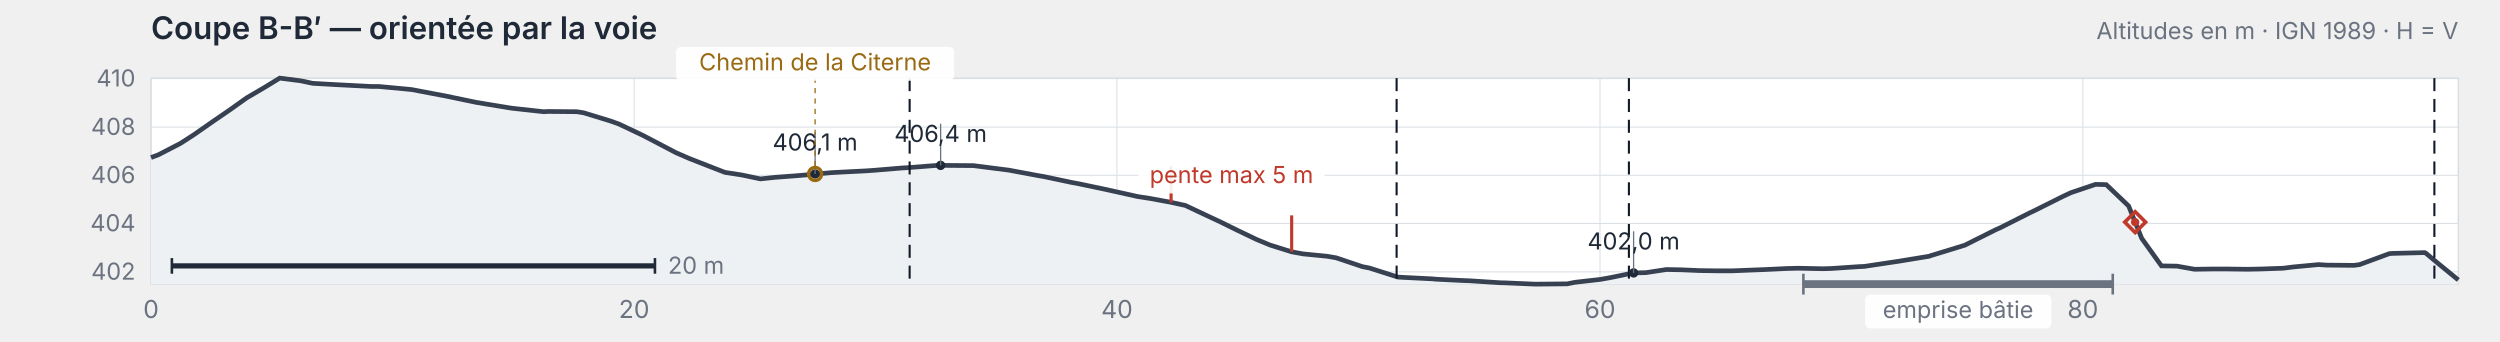
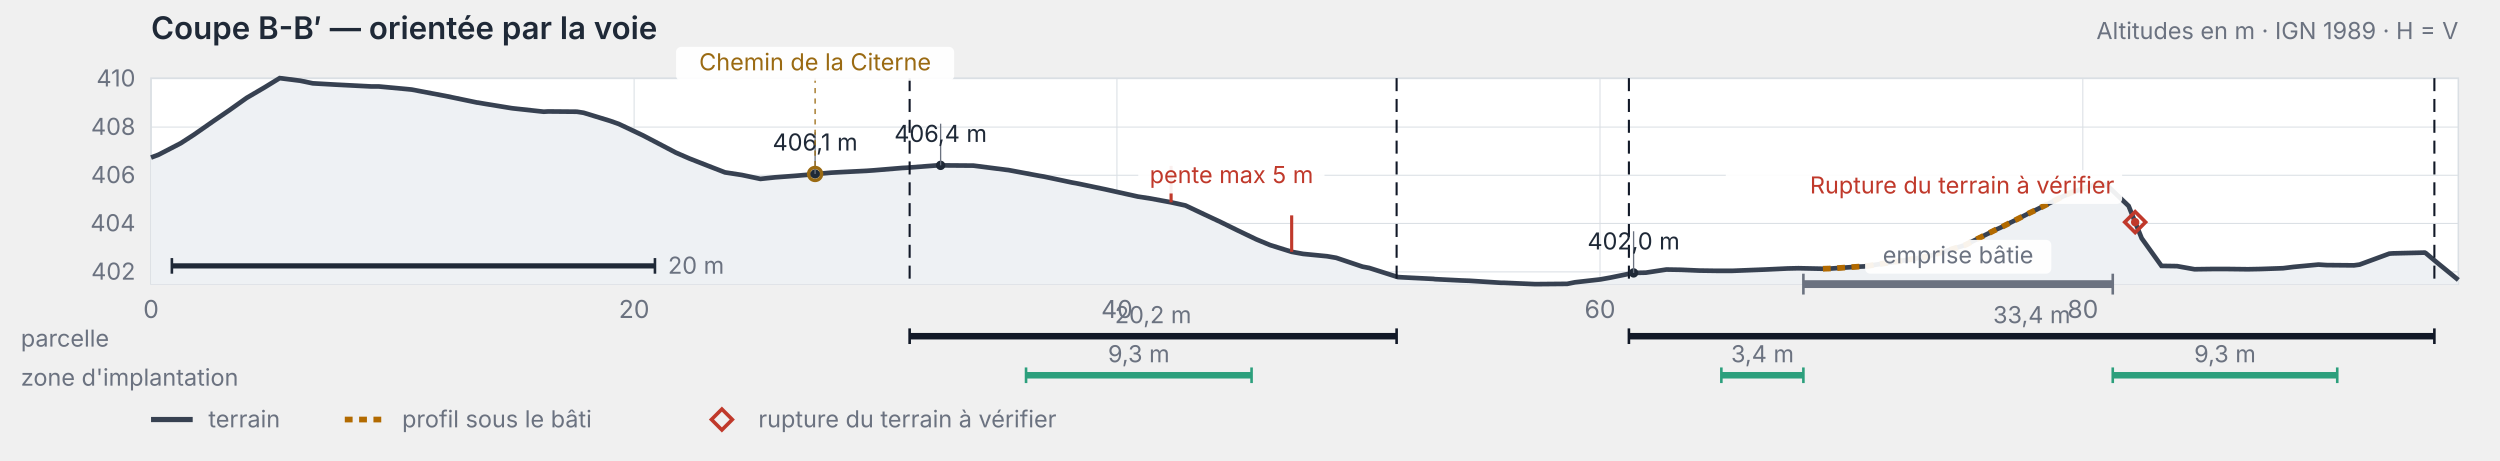
- <svg xmlns="http://www.w3.org/2000/svg" viewBox="0 0 960 131" width="960" height="131" role="img" aria-label="Coupe B-B′ — orientée par la voie" font-family="Inter, Helvetica, Arial, sans-serif" data-plot-x0="58.0" data-plot-x1="944.0" style="background:#ffffff">
+ <svg xmlns="http://www.w3.org/2000/svg" viewBox="0 0 960 177" width="960" height="177" role="img" aria-label="Coupe B-B′ — orientée par la voie" font-family="Inter, Helvetica, Arial, sans-serif" data-plot-x0="58.0" data-plot-x1="944.0" style="background:#ffffff">
  <text x="58" y="15" font-size="12" font-weight="600" fill="#1f2937">Coupe B-B′ — orientée par la voie</text>
  <text x="944" y="15" text-anchor="end" font-size="9" fill="#6b7280">Altitudes en m · IGN 1989 · H = V</text>
  <rect x="58.0" y="30" width="886.0" height="79.1" fill="#ffffff" stroke="#dadfe4" stroke-width="0.6" />
  <line x1="58.0" y1="30" x2="58.0" y2="109.1" stroke="#dadfe4" stroke-width="0.4" />
  <text x="58.0" y="122.1" text-anchor="middle" font-size="9.5" fill="#6b7280">0</text>
  <line x1="243.5" y1="30" x2="243.5" y2="109.1" stroke="#dadfe4" stroke-width="0.4" />
  <text x="243.5" y="122.1" text-anchor="middle" font-size="9.5" fill="#6b7280">20</text>
  <line x1="428.9" y1="30" x2="428.9" y2="109.1" stroke="#dadfe4" stroke-width="0.4" />
  <text x="428.9" y="122.1" text-anchor="middle" font-size="9.5" fill="#6b7280">40</text>
  <line x1="614.4" y1="30" x2="614.4" y2="109.1" stroke="#dadfe4" stroke-width="0.4" />
  <text x="614.4" y="122.1" text-anchor="middle" font-size="9.5" fill="#6b7280">60</text>
  <line x1="799.8" y1="30" x2="799.8" y2="109.1" stroke="#dadfe4" stroke-width="0.4" />
  <text x="799.8" y="122.1" text-anchor="middle" font-size="9.5" fill="#6b7280">80</text>
  <line x1="58.0" y1="104.4" x2="944.0" y2="104.4" stroke="#dadfe4" stroke-width="0.4" />
  <text x="52.0" y="107.4" text-anchor="end" font-size="9" fill="#6b7280">402</text>
  <line x1="58.0" y1="85.8" x2="944.0" y2="85.8" stroke="#dadfe4" stroke-width="0.4" />
  <text x="52.0" y="88.8" text-anchor="end" font-size="9" fill="#6b7280">404</text>
  <line x1="58.0" y1="67.3" x2="944.0" y2="67.3" stroke="#dadfe4" stroke-width="0.4" />
  <text x="52.0" y="70.3" text-anchor="end" font-size="9" fill="#6b7280">406</text>
  <line x1="58.0" y1="48.8" x2="944.0" y2="48.8" stroke="#dadfe4" stroke-width="0.4" />
  <text x="52.0" y="51.8" text-anchor="end" font-size="9" fill="#6b7280">408</text>
  <line x1="58.0" y1="30.2" x2="944.0" y2="30.2" stroke="#dadfe4" stroke-width="0.4" />
  <text x="52.0" y="33.2" text-anchor="end" font-size="9" fill="#6b7280">410</text>
  <polygon points="58.0,60.5 60.9,59.4 69.4,55.0 74.5,51.7 82.1,46.4 88.1,42.3 94.7,37.6 101.7,33.5 107.4,30.0 115.3,31.0 120.1,32.0 128.9,32.5 132.8,32.7 142.5,33.2 145.4,33.2 156.1,34.2 158.1,34.4 169.7,36.6 170.8,36.8 183.3,39.4 183.5,39.4 186.4,39.9 196.2,41.5 196.9,41.6 208.8,42.9 210.5,42.8 221.5,42.9 224.1,43.3 234.2,46.4 237.6,47.6 246.9,52.0 251.3,54.3 259.5,58.6 264.8,60.9 272.2,63.8 278.4,66.2 284.9,67.2 292.0,68.7 297.6,68.1 305.6,67.5 310.3,67.1 319.2,66.3 322.9,66.1 332.8,65.6 335.6,65.4 346.4,64.5 348.3,64.4 360.0,63.5 361.0,63.5 373.6,63.6 373.6,63.6 373.8,63.6 386.3,65.2 387.2,65.3 399.0,67.5 400.8,67.8 411.7,70.1 414.4,70.6 424.4,72.7 428.0,73.5 437.0,75.5 441.6,76.2 449.7,77.7 455.2,78.9 462.4,82.3 468.8,85.3 475.1,88.4 482.4,91.9 487.7,94.1 496.0,96.7 500.4,97.5 509.6,98.4 513.1,99.0 523.2,102.4 525.8,102.9 536.8,106.4 538.5,106.5 550.4,107.1 551.1,107.2 561.1,107.7 563.8,107.8 564.0,107.8 576.5,108.6 577.6,108.6 589.2,109.1 591.2,109.1 601.8,109.0 604.8,108.4 614.5,107.3 618.4,106.6 627.2,104.8 632.0,104.7 639.9,103.5 645.6,103.6 652.5,103.9 659.2,104.0 665.2,104.0 672.8,103.7 677.9,103.5 686.4,103.1 690.6,103.0 700.0,103.2 703.3,103.1 713.6,102.4 715.9,102.3 727.2,100.6 728.6,100.4 740.8,98.4 741.3,98.2 748.5,96.0 754.0,94.3 754.4,94.2 766.6,88.1 768.0,87.5 779.3,81.8 781.6,80.7 792.0,75.5 795.2,74.0 804.7,70.8 808.8,70.9 817.4,79.1 822.4,91.5 830.0,102.1 836.0,102.2 842.7,103.4 849.5,103.3 855.4,103.3 863.2,103.4 868.1,103.3 876.7,103.0 880.7,102.5 890.3,101.6 893.4,101.8 903.9,101.9 906.1,101.6 917.5,97.4 918.8,97.3 931.1,97.0 931.5,97.2 935.8,100.8 944.0,107.5 944.0,109.1 58.0,109.1" fill="#eef1f4" stroke="none" />
  <polyline points="58.0,60.5 60.9,59.4 69.4,55.0 74.5,51.7 82.1,46.4 88.1,42.3 94.7,37.6 101.7,33.5 107.4,30.0 115.3,31.0 120.1,32.0 128.9,32.5 132.8,32.7 142.5,33.2 145.4,33.2 156.1,34.2 158.1,34.4 169.7,36.6 170.8,36.8 183.3,39.4 183.5,39.4 186.4,39.9 196.2,41.5 196.9,41.6 208.8,42.9 210.5,42.8 221.5,42.9 224.1,43.3 234.2,46.4 237.6,47.6 246.9,52.0 251.3,54.3 259.5,58.6 264.8,60.9 272.2,63.8 278.4,66.2 284.9,67.2 292.0,68.7 297.6,68.1 305.6,67.5 310.3,67.1 319.2,66.3 322.9,66.1 332.8,65.6 335.6,65.4 346.4,64.5 348.3,64.4 360.0,63.5 361.0,63.5 373.6,63.6 373.6,63.6 373.8,63.6 386.3,65.2 387.2,65.3 399.0,67.5 400.8,67.8 411.7,70.1 414.4,70.6 424.4,72.7 428.0,73.5 437.0,75.5 441.6,76.2 449.7,77.7 455.2,78.9 462.4,82.3 468.8,85.3 475.1,88.4 482.4,91.9 487.7,94.1 496.0,96.7 500.4,97.5 509.6,98.4 513.1,99.0 523.2,102.4 525.8,102.9 536.8,106.4 538.5,106.5 550.4,107.1 551.1,107.2 561.1,107.7 563.8,107.8 564.0,107.8 576.5,108.6 577.6,108.6 589.2,109.1 591.2,109.1 601.8,109.0 604.8,108.4 614.5,107.3 618.4,106.6 627.2,104.8 632.0,104.7 639.9,103.5 645.6,103.6 652.5,103.9 659.2,104.0 665.2,104.0 672.8,103.7 677.9,103.5 686.4,103.1 690.6,103.0 700.0,103.2 703.3,103.1 713.6,102.4 715.9,102.3 727.2,100.6 728.6,100.4 740.8,98.4 741.3,98.2 748.5,96.0 754.0,94.3 754.4,94.2 766.6,88.1 768.0,87.5 779.3,81.8 781.6,80.7 792.0,75.5 795.2,74.0 804.7,70.8 808.8,70.9 817.4,79.1 822.4,91.5 830.0,102.1 836.0,102.2 842.7,103.4 849.5,103.3 855.4,103.3 863.2,103.4 868.1,103.3 876.7,103.0 880.7,102.5 890.3,101.6 893.4,101.8 903.9,101.9 906.1,101.6 917.5,97.4 918.8,97.3 931.1,97.0 931.5,97.2 935.8,100.8 944.0,107.5" fill="none" stroke="#374151" stroke-width="1.8" />
+   <polyline points="700.0,103.2 703.3,103.1 713.6,102.4 715.9,102.3 727.2,100.6 728.6,100.4 740.8,98.4 741.3,98.2 748.5,96.0 754.0,94.3 754.4,94.2 766.6,88.1 768.0,87.5 779.3,81.8 781.6,80.7 792.0,75.5 795.2,74.0 804.7,70.8 808.8,70.9" fill="none" stroke="#b26a00" stroke-width="2.2" stroke-dasharray="3 2.5" />
  <line x1="692.5" y1="109.1" x2="811.3" y2="109.1" stroke="#6b7280" stroke-width="3" />
  <line x1="692.5" y1="105.1" x2="692.5" y2="113.1" stroke="#6b7280" stroke-width="1" />
  <line x1="811.3" y1="105.1" x2="811.3" y2="113.1" stroke="#6b7280" stroke-width="1" />
  <path d="M819.9,81.3 l4,4 l-4,4 l-4,-4 z" fill="none" stroke="#c0392b" stroke-width="1.4" />
  <circle cx="819.9" cy="85.3" r="1.6" fill="#c0392b" />
  <line x1="349.3" y1="30" x2="349.3" y2="109.1" stroke="#111827" stroke-width="0.8" stroke-dasharray="5 3" />
  <line x1="536.3" y1="30" x2="536.3" y2="109.1" stroke="#111827" stroke-width="0.8" stroke-dasharray="5 3" />
  <line x1="625.5" y1="30" x2="625.5" y2="109.1" stroke="#111827" stroke-width="0.8" stroke-dasharray="5 3" />
  <line x1="934.8" y1="30" x2="934.8" y2="109.1" stroke="#111827" stroke-width="0.8" stroke-dasharray="5 3" />
  <line x1="449.7" y1="77.7" x2="449.7" y2="63.7" stroke="#c0392b" stroke-width="1.2" />
  <line x1="496.0" y1="96.7" x2="496.0" y2="82.7" stroke="#c0392b" stroke-width="1.2" />
  <circle cx="313.0" cy="66.8" r="1.8" fill="#1f2937" />
  <line x1="313.0" y1="66.8" x2="313.0" y2="50.8" stroke="#6b7280" stroke-width="0.5" />
  <text x="313.0" y="57.8" text-anchor="middle" font-size="9" fill="#1f2937">406,1 m</text>
  <circle cx="361.2" cy="63.5" r="1.8" fill="#1f2937" />
  <line x1="361.2" y1="63.5" x2="361.2" y2="47.5" stroke="#6b7280" stroke-width="0.5" />
  <text x="361.2" y="54.5" text-anchor="middle" font-size="9" fill="#1f2937">406,4 m</text>
  <circle cx="627.3" cy="104.8" r="1.8" fill="#1f2937" />
  <line x1="627.3" y1="104.8" x2="627.3" y2="88.8" stroke="#6b7280" stroke-width="0.5" />
  <text x="627.3" y="95.8" text-anchor="middle" font-size="9" fill="#1f2937">402,0 m</text>
  <circle cx="313.0" cy="66.8" r="2.5" fill="none" stroke="#9a6a12" stroke-width="1.3" />
  <line x1="313.0" y1="63.8" x2="313.0" y2="30.0" stroke="#9a6a12" stroke-width="0.5" stroke-dasharray="2 2" />
  <line x1="66.0" y1="102.1" x2="251.5" y2="102.1" stroke="#1f2937" stroke-width="2" />
  <line x1="66.0" y1="99.1" x2="66.0" y2="105.1" stroke="#1f2937" stroke-width="1" />
  <line x1="251.5" y1="99.1" x2="251.5" y2="105.1" stroke="#1f2937" stroke-width="1" />
  <text x="256.5" y="105.1" font-size="9" fill="#6b7280">20 m</text>
-   <rect x="716.2" y="113.1" width="71.5" height="13.0" rx="2" fill="#ffffff" opacity="0.92" />
-   <text x="751.9" y="122.1" text-anchor="middle" font-size="9" fill="#6b7280">emprise bâtie</text>
+   <text x="8" y="133.1" font-size="9" fill="#6b7280">parcelle</text>
+   <line x1="349.3" y1="129.1" x2="536.3" y2="129.1" stroke="#111827" stroke-width="2.5" data-band="parcelle" data-d0="31.41" data-d1="51.58" />
+   <line x1="349.3" y1="126.1" x2="349.3" y2="132.1" stroke="#111827" stroke-width="1" />
+   <line x1="536.3" y1="126.1" x2="536.3" y2="132.1" stroke="#111827" stroke-width="1" />
+   <text x="442.8" y="124.1" text-anchor="middle" font-size="9" fill="#6b7280">20,2 m</text>
+   <line x1="625.5" y1="129.1" x2="934.8" y2="129.1" stroke="#111827" stroke-width="2.5" data-band="parcelle" data-d0="61.20" data-d1="94.56" />
+   <line x1="625.5" y1="126.1" x2="625.5" y2="132.1" stroke="#111827" stroke-width="1" />
+   <line x1="934.8" y1="126.1" x2="934.8" y2="132.1" stroke="#111827" stroke-width="1" />
+   <text x="780.2" y="124.1" text-anchor="middle" font-size="9" fill="#6b7280">33,4 m</text>
+   <text x="8" y="148.1" font-size="9" fill="#6b7280">zone d'implantation</text>
+   <line x1="394.0" y1="144.1" x2="480.6" y2="144.1" stroke="#2c9f7c" stroke-width="2.5" data-band="zone" data-d0="36.24" data-d1="45.58" />
+   <line x1="394.0" y1="141.1" x2="394.0" y2="147.1" stroke="#2c9f7c" stroke-width="1" />
+   <line x1="480.6" y1="141.1" x2="480.6" y2="147.1" stroke="#2c9f7c" stroke-width="1" />
+   <text x="437.3" y="139.1" text-anchor="middle" font-size="9" fill="#6b7280">9,3 m</text>
+   <line x1="661.0" y1="144.1" x2="692.5" y2="144.1" stroke="#2c9f7c" stroke-width="2.5" data-band="zone" data-d0="65.03" data-d1="68.43" />
+   <line x1="661.0" y1="141.1" x2="661.0" y2="147.1" stroke="#2c9f7c" stroke-width="1" />
+   <line x1="692.5" y1="141.1" x2="692.5" y2="147.1" stroke="#2c9f7c" stroke-width="1" />
+   <text x="676.8" y="139.1" text-anchor="middle" font-size="9" fill="#6b7280">3,4 m</text>
+   <line x1="811.3" y1="144.1" x2="897.5" y2="144.1" stroke="#2c9f7c" stroke-width="2.5" data-band="zone" data-d0="81.24" data-d1="90.54" />
+   <line x1="811.3" y1="141.1" x2="811.3" y2="147.1" stroke="#2c9f7c" stroke-width="1" />
+   <line x1="897.5" y1="141.1" x2="897.5" y2="147.1" stroke="#2c9f7c" stroke-width="1" />
+   <text x="854.4" y="139.1" text-anchor="middle" font-size="9" fill="#6b7280">9,3 m</text>
+   <line x1="58.0" y1="161.1" x2="74.0" y2="161.1" stroke="#374151" stroke-width="2" />
+   <text x="80.0" y="164.1" font-size="9" fill="#6b7280">terrain</text>
+   <line x1="132.4" y1="161.1" x2="148.4" y2="161.1" stroke="#b26a00" stroke-width="2.2" stroke-dasharray="3 2.5" />
+   <text x="154.4" y="164.1" font-size="9" fill="#6b7280">profil sous le bâti</text>
+   <path d="M277.2,157.1 l4,4 l-4,4 l-4,-4 z" fill="none" stroke="#c0392b" stroke-width="1.4" />
+   <text x="291.2" y="164.1" font-size="9" fill="#6b7280">rupture du terrain à vérifier</text>
+   <rect x="716.2" y="92.1" width="71.5" height="13.0" rx="2" fill="#ffffff" opacity="0.92" />
+   <text x="751.9" y="101.1" text-anchor="middle" font-size="9" fill="#6b7280">emprise bâtie</text>
+   <rect x="662.7" y="65.3" width="152.2" height="13.0" rx="2" fill="#ffffff" opacity="0.92" />
+   <text x="811.9" y="74.3" text-anchor="end" font-size="9" fill="#c0392b">Rupture du terrain à vérifier</text>
  <rect x="437.1" y="61.3" width="71.5" height="13.0" rx="2" fill="#ffffff" opacity="0.92" />
  <text x="472.9" y="70.3" text-anchor="middle" font-size="9" fill="#c0392b">pente max 5 m</text>
  <rect x="259.6" y="18.0" width="106.8" height="13.0" rx="2" fill="#ffffff" opacity="0.92" />
  <text x="313.0" y="27.0" text-anchor="middle" font-size="9" fill="#9a6a12">Chemin de la Citerne</text>
</svg>
